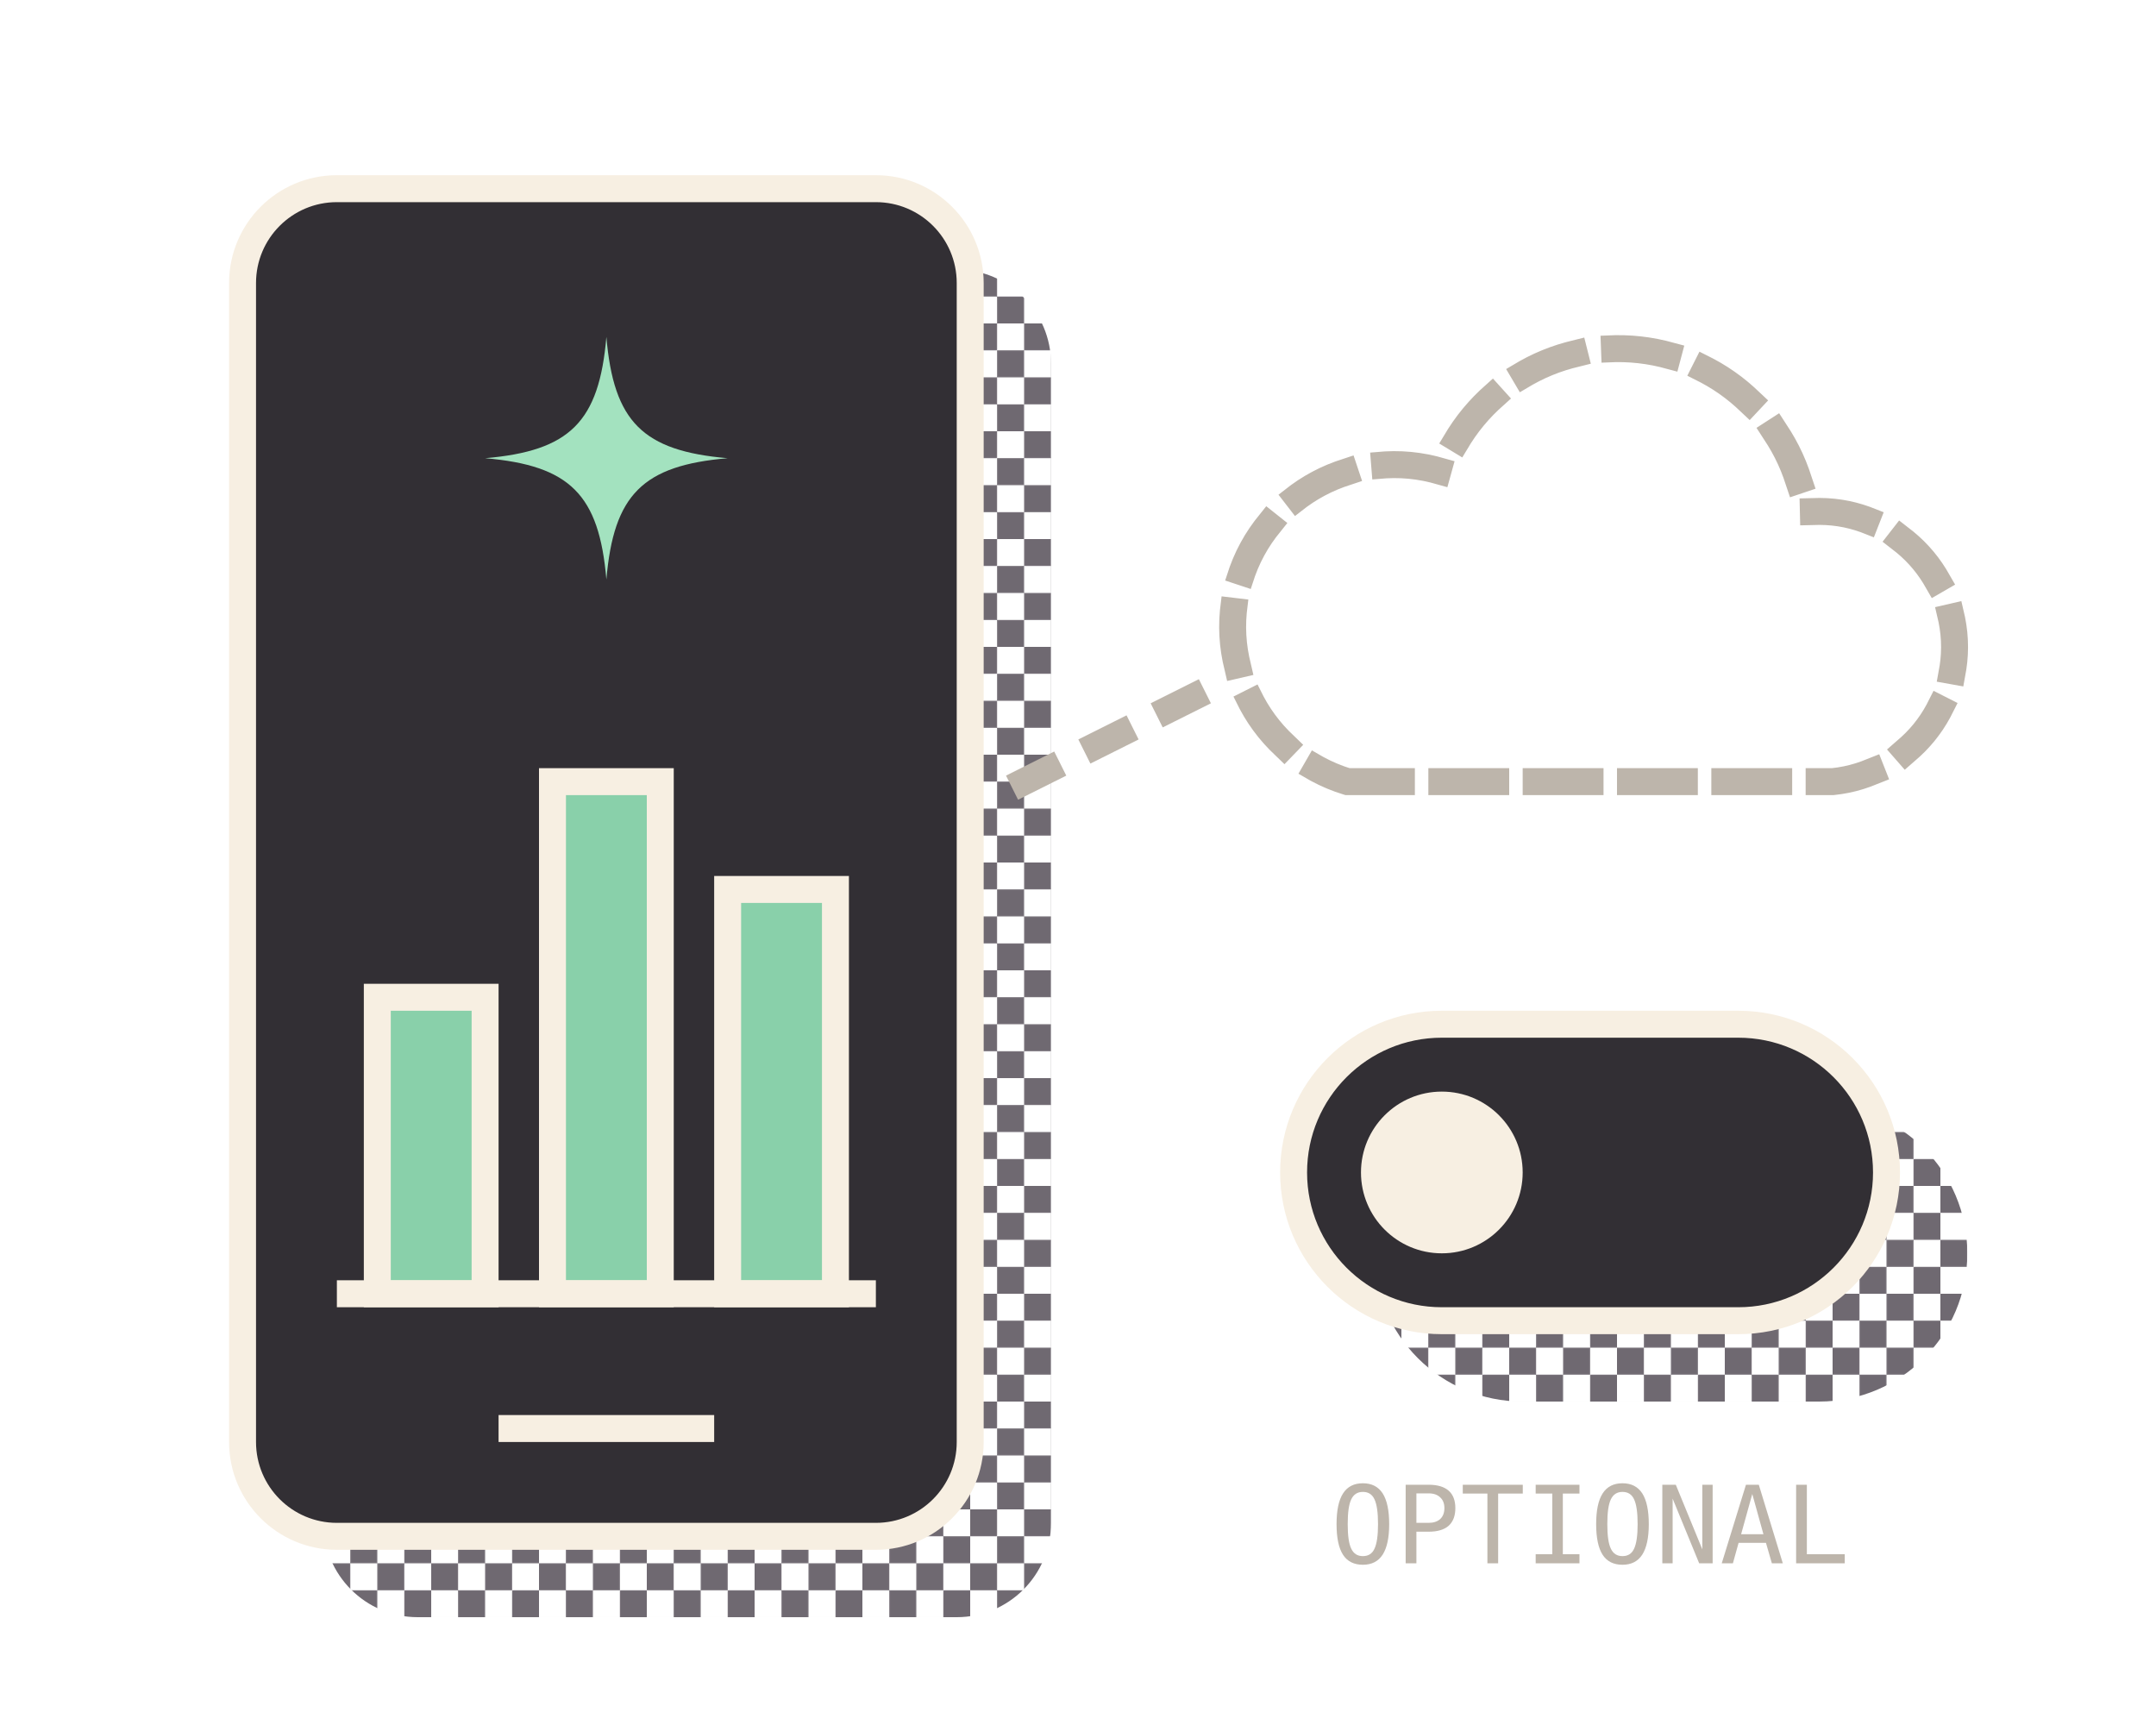
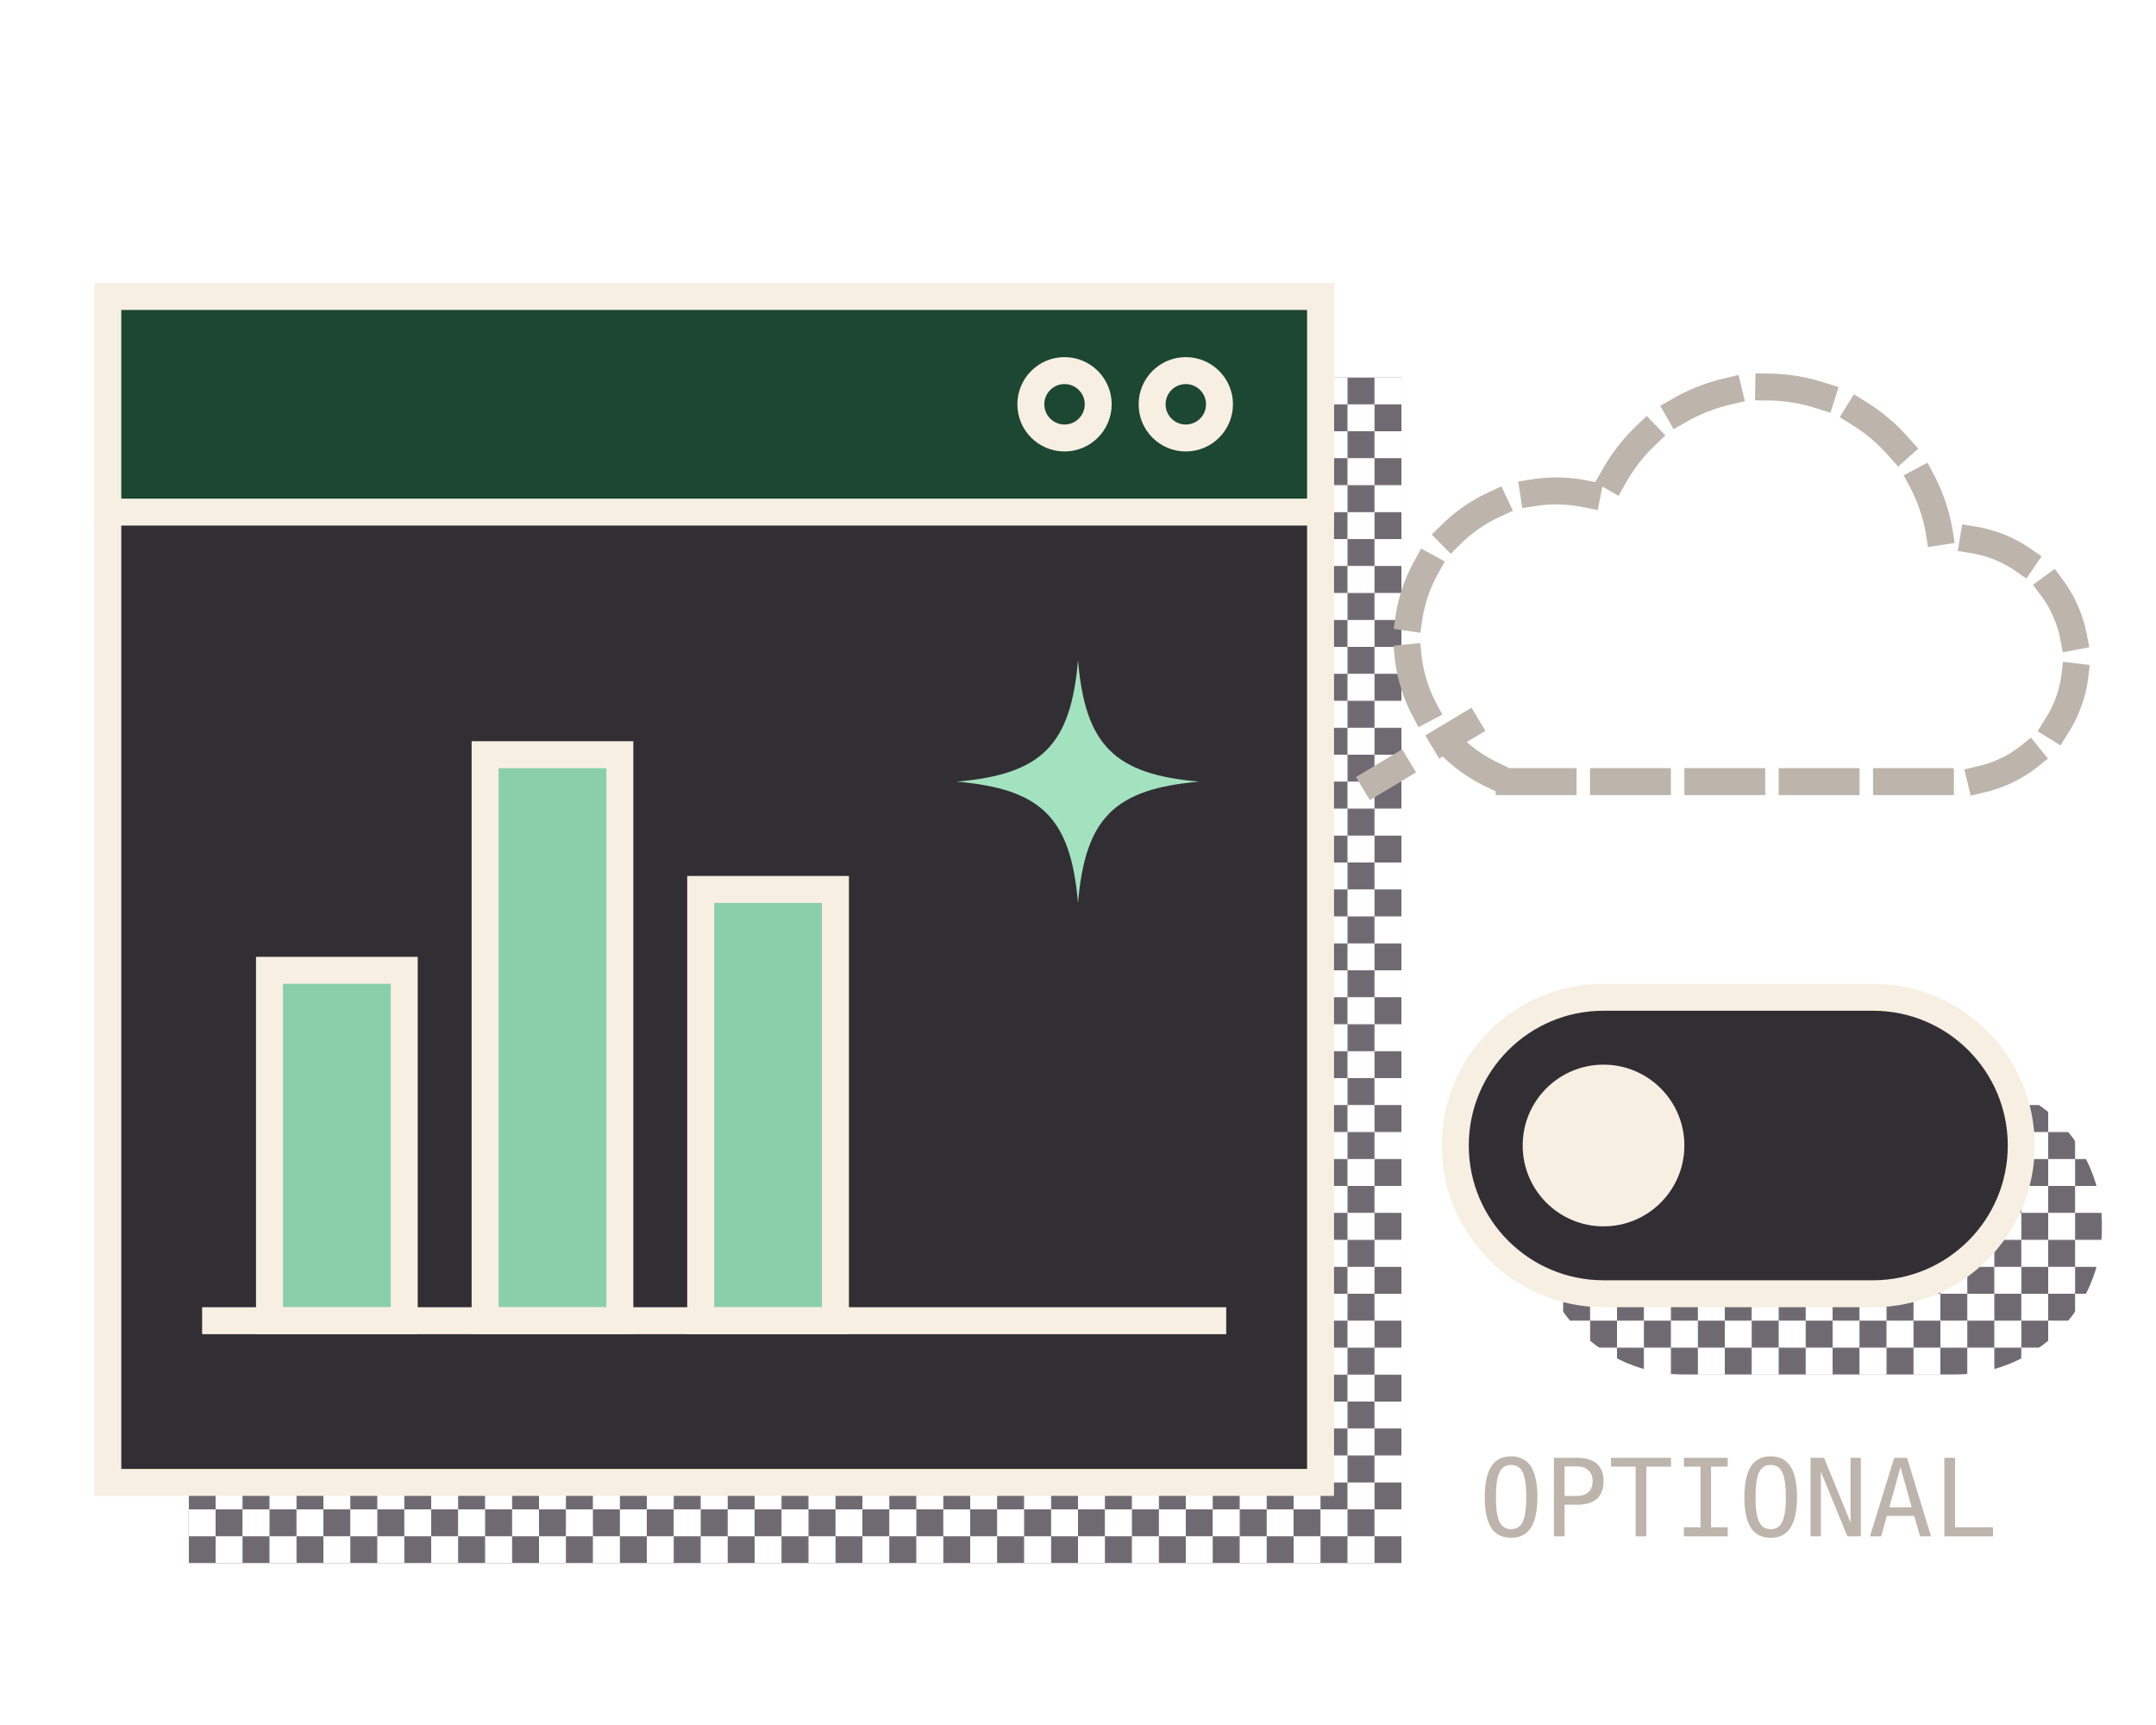
<svg xmlns="http://www.w3.org/2000/svg" width="160" height="128" viewBox="0 0 160 128" role="img" aria-label="offline">
  <defs>
    <pattern id="d-offline" width="4" height="4" patternUnits="userSpaceOnUse">
      <rect width="2" height="2" style="fill:#6f6971" />
      <rect x="2" y="2" width="2" height="2" style="fill:#6f6971" />
    </pattern>
  </defs>
  <g transform="translate(6 6)" style="fill:url(#d-offline)">
-     <rect x="18" y="14" width="54" height="100" rx="7" />
+     <rect x="8" y="22" width="90" height="88" />
  </g>
-   <rect x="18" y="14" width="54" height="100" rx="7" style="fill:#322f34;stroke:#f7efe2" stroke-width="2" />
-   <path d="M38 106H52" style="fill:none;stroke:#f7efe2" stroke-width="2" stroke-linecap="square" stroke-linejoin="miter" />
-   <rect x="28" y="74" width="8" height="22" rx="0" style="fill:#89d0aa;stroke:#f7efe2" stroke-width="2" />
-   <rect x="41" y="58" width="8" height="38" rx="0" style="fill:#89d0aa;stroke:#f7efe2" stroke-width="2" />
-   <rect x="54" y="66" width="8" height="30" rx="0" style="fill:#89d0aa;stroke:#f7efe2" stroke-width="2" />
-   <path d="M26 96H64" style="fill:none;stroke:#f7efe2" stroke-width="2" stroke-linecap="square" stroke-linejoin="miter" />
-   <path d="M45 25C45.54 31.3 47.7 33.46 54 34C47.7 34.54 45.54 36.7 45 43C44.46 36.7 42.3 34.54 36 34C42.3 33.46 44.46 31.3 45 25Z" style="fill:#a3e2bf" />
-   <path d="M76 58L92 50" style="fill:none;stroke:#bdb5ab" stroke-width="2" stroke-linecap="square" stroke-linejoin="miter" stroke-dasharray="2 4" />
-   <path d="M100 58H136A10 10 0 0 0 134 38A14 14 0 0 0 107 35A11 11 0 0 0 100 58Z" style="fill:none;stroke:#bdb5ab" stroke-width="2" stroke-linecap="square" stroke-linejoin="miter" stroke-dasharray="4 3" />
+   <rect x="8" y="22" width="90" height="88" rx="0" style="fill:#322f34;stroke:#f7efe2" stroke-width="2" />
+   <rect x="8" y="22" width="90" height="16" rx="0" style="fill:#1c4732;stroke:#f7efe2" stroke-width="2" />
+   <circle cx="88" cy="30" r="2.5" style="fill:none;stroke:#f7efe2" stroke-width="2" />
+   <circle cx="79" cy="30" r="2.5" style="fill:none;stroke:#f7efe2" stroke-width="2" />
+   <rect x="20" y="72" width="10" height="26" rx="0" style="fill:#89d0aa;stroke:#f7efe2" stroke-width="2" />
+   <rect x="36" y="56" width="10" height="42" rx="0" style="fill:#89d0aa;stroke:#f7efe2" stroke-width="2" />
+   <rect x="52" y="66" width="10" height="32" rx="0" style="fill:#89d0aa;stroke:#f7efe2" stroke-width="2" />
+   <path d="M16 98H90" style="fill:none;stroke:#f7efe2" stroke-width="2" stroke-linecap="square" stroke-linejoin="miter" />
+   <path d="M80 49C80.54 55.3 82.7 57.46 89 58C82.7 58.54 80.54 60.7 80 67C79.46 60.7 77.3 58.54 71 58C77.3 57.46 79.46 55.3 80 49Z" style="fill:#a3e2bf" />
+   <path d="M102 58L112 52" style="fill:none;stroke:#bdb5ab" stroke-width="2" stroke-linecap="square" stroke-linejoin="miter" stroke-dasharray="2 4" />
+   <path d="M112 58H146A9 9 0 0 0 144 40A13 13 0 0 0 119 37A10 10 0 0 0 112 58Z" style="fill:none;stroke:#bdb5ab" stroke-width="2" stroke-linecap="square" stroke-linejoin="miter" stroke-dasharray="4 3" />
  <g transform="translate(6 6)" style="fill:url(#d-offline)">
-     <rect x="96" y="76" width="44" height="22" rx="11" />
+     <rect x="108" y="74" width="42" height="22" rx="11" />
  </g>
-   <rect x="96" y="76" width="44" height="22" rx="11" style="fill:#322f34;stroke:#f7efe2" stroke-width="2" />
-   <circle cx="107" cy="87" r="6" style="fill:#f7efe2" />
-   <text x="118" y="116" text-anchor="middle" font-family="DM Mono, monospace" font-size="8" font-weight="500" style="fill:#bdb5ab">OPTIONAL</text>
+   <rect x="108" y="74" width="42" height="22" rx="11" style="fill:#322f34;stroke:#f7efe2" stroke-width="2" />
+   <circle cx="119" cy="85" r="6" style="fill:#f7efe2" />
+   <text x="129" y="114" text-anchor="middle" font-family="DM Mono, monospace" font-size="8" font-weight="500" style="fill:#bdb5ab">OPTIONAL</text>
</svg>
